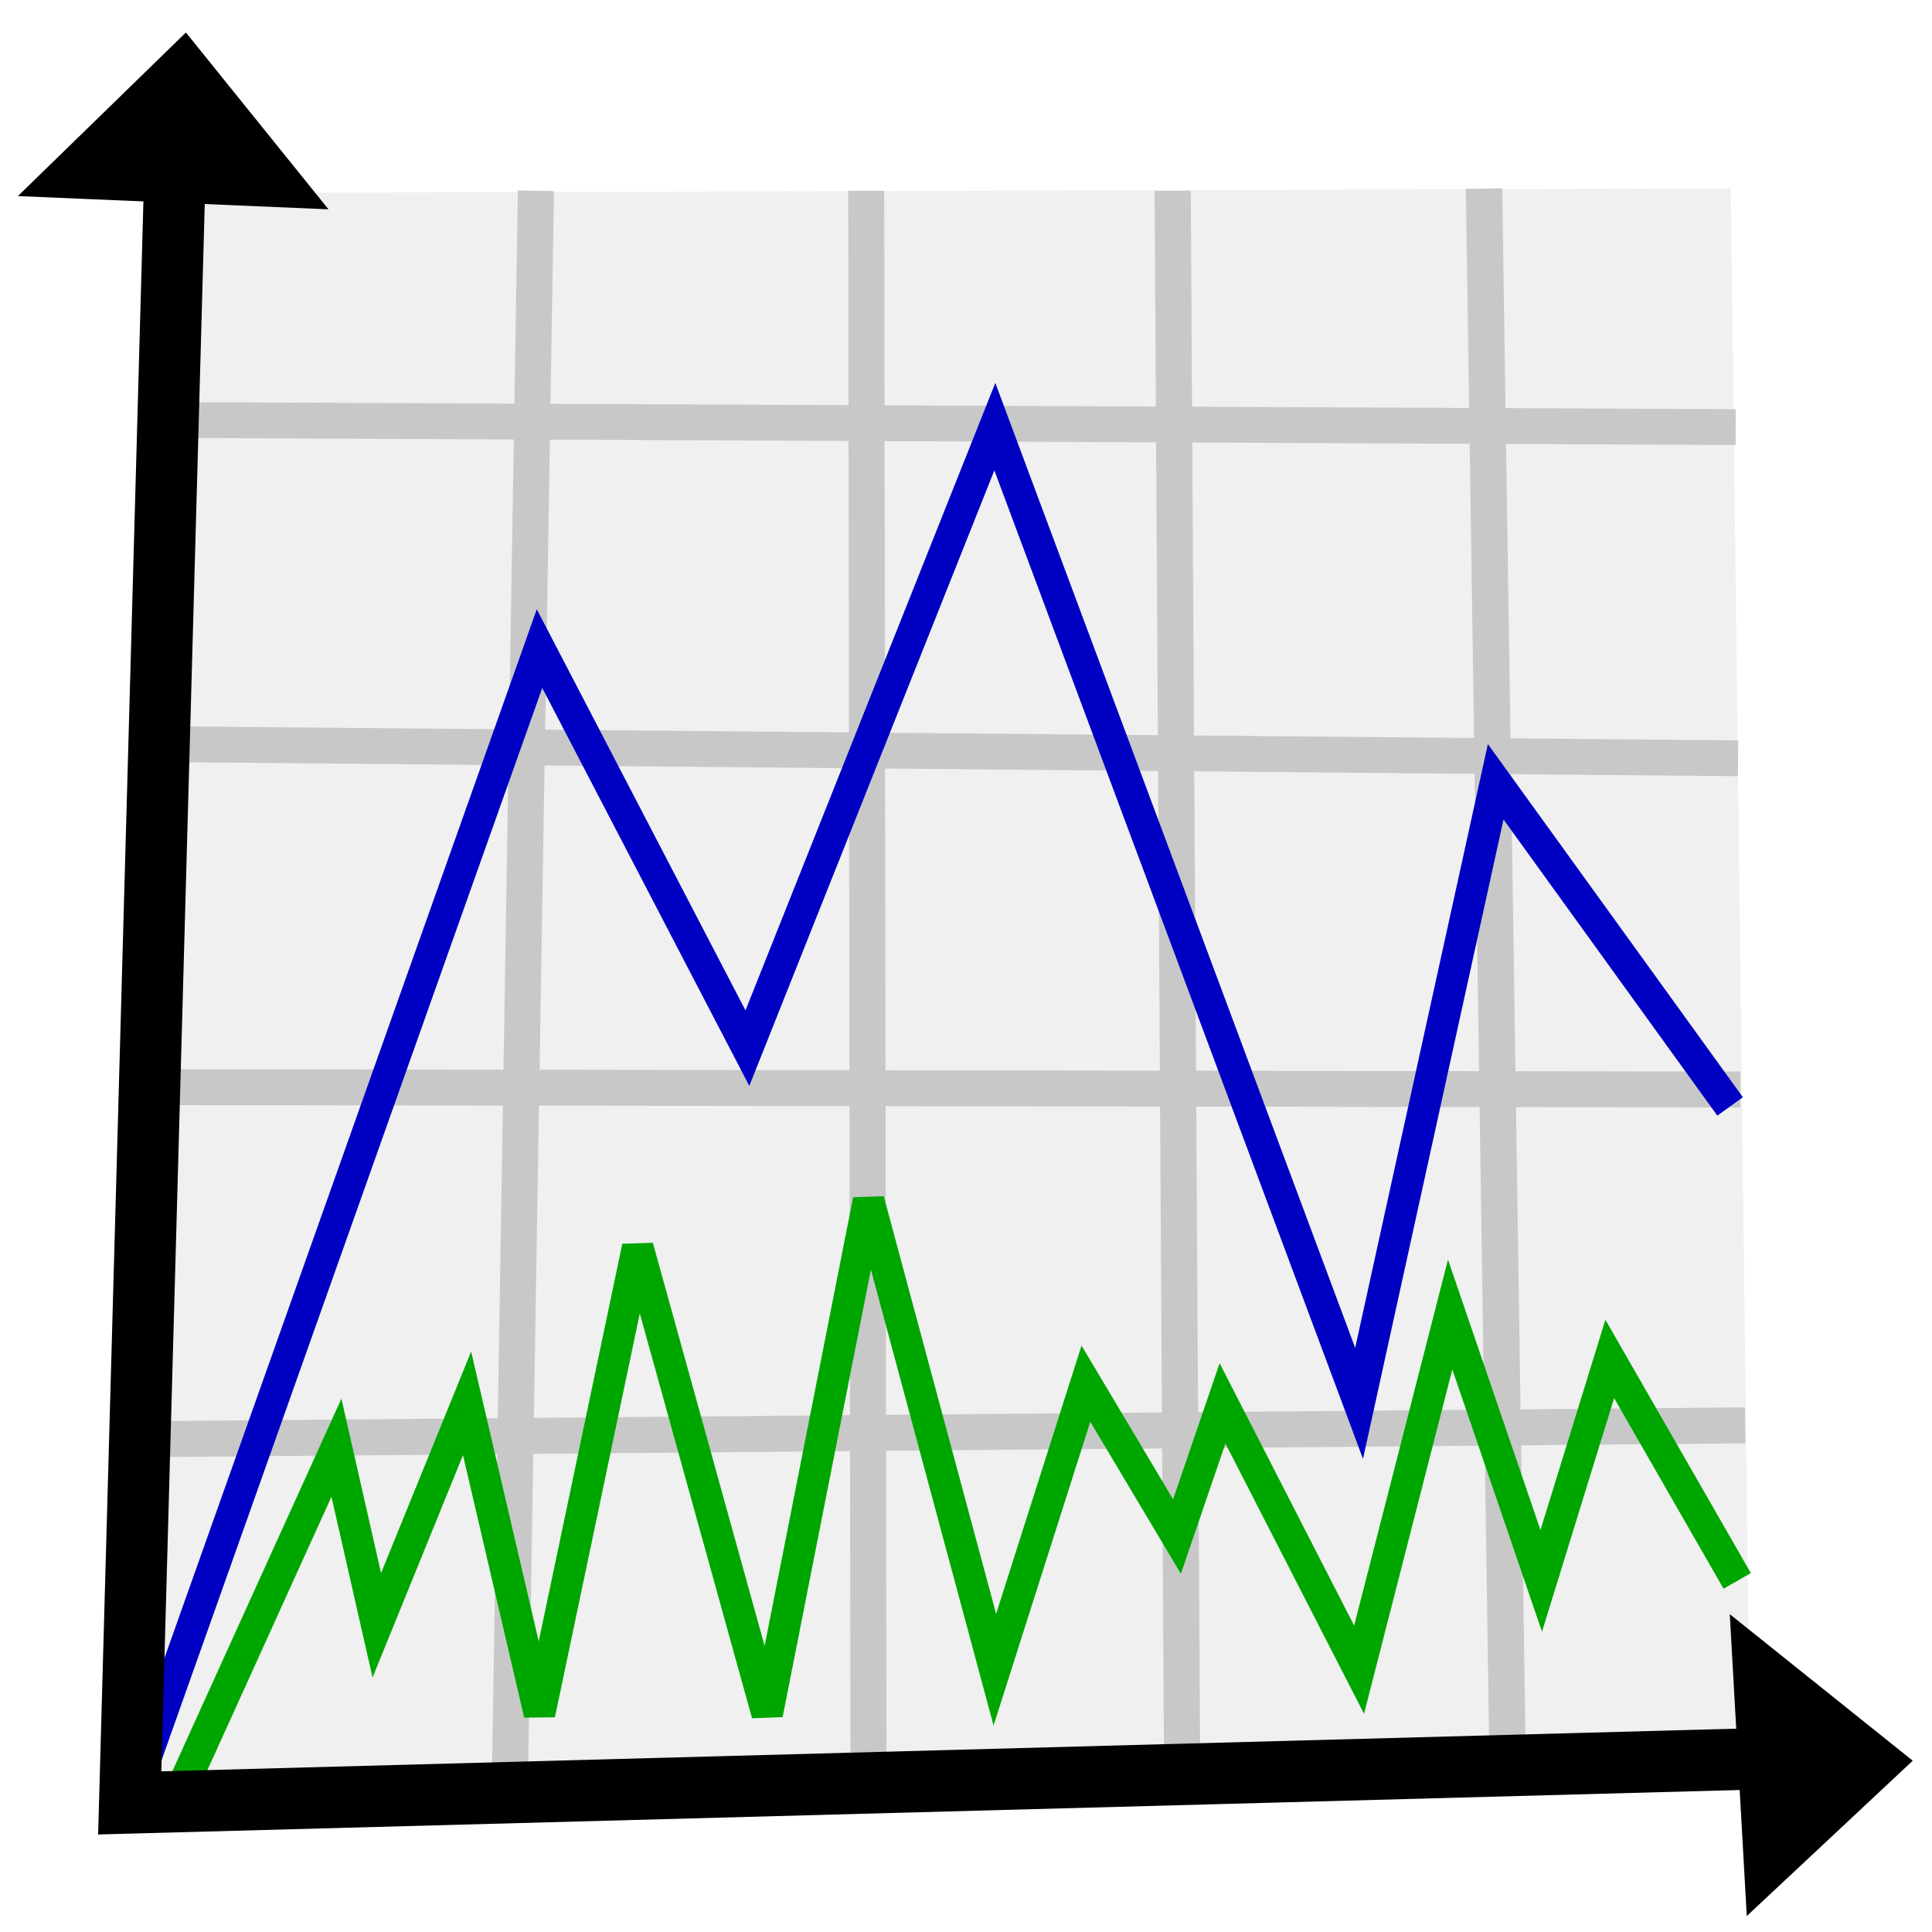
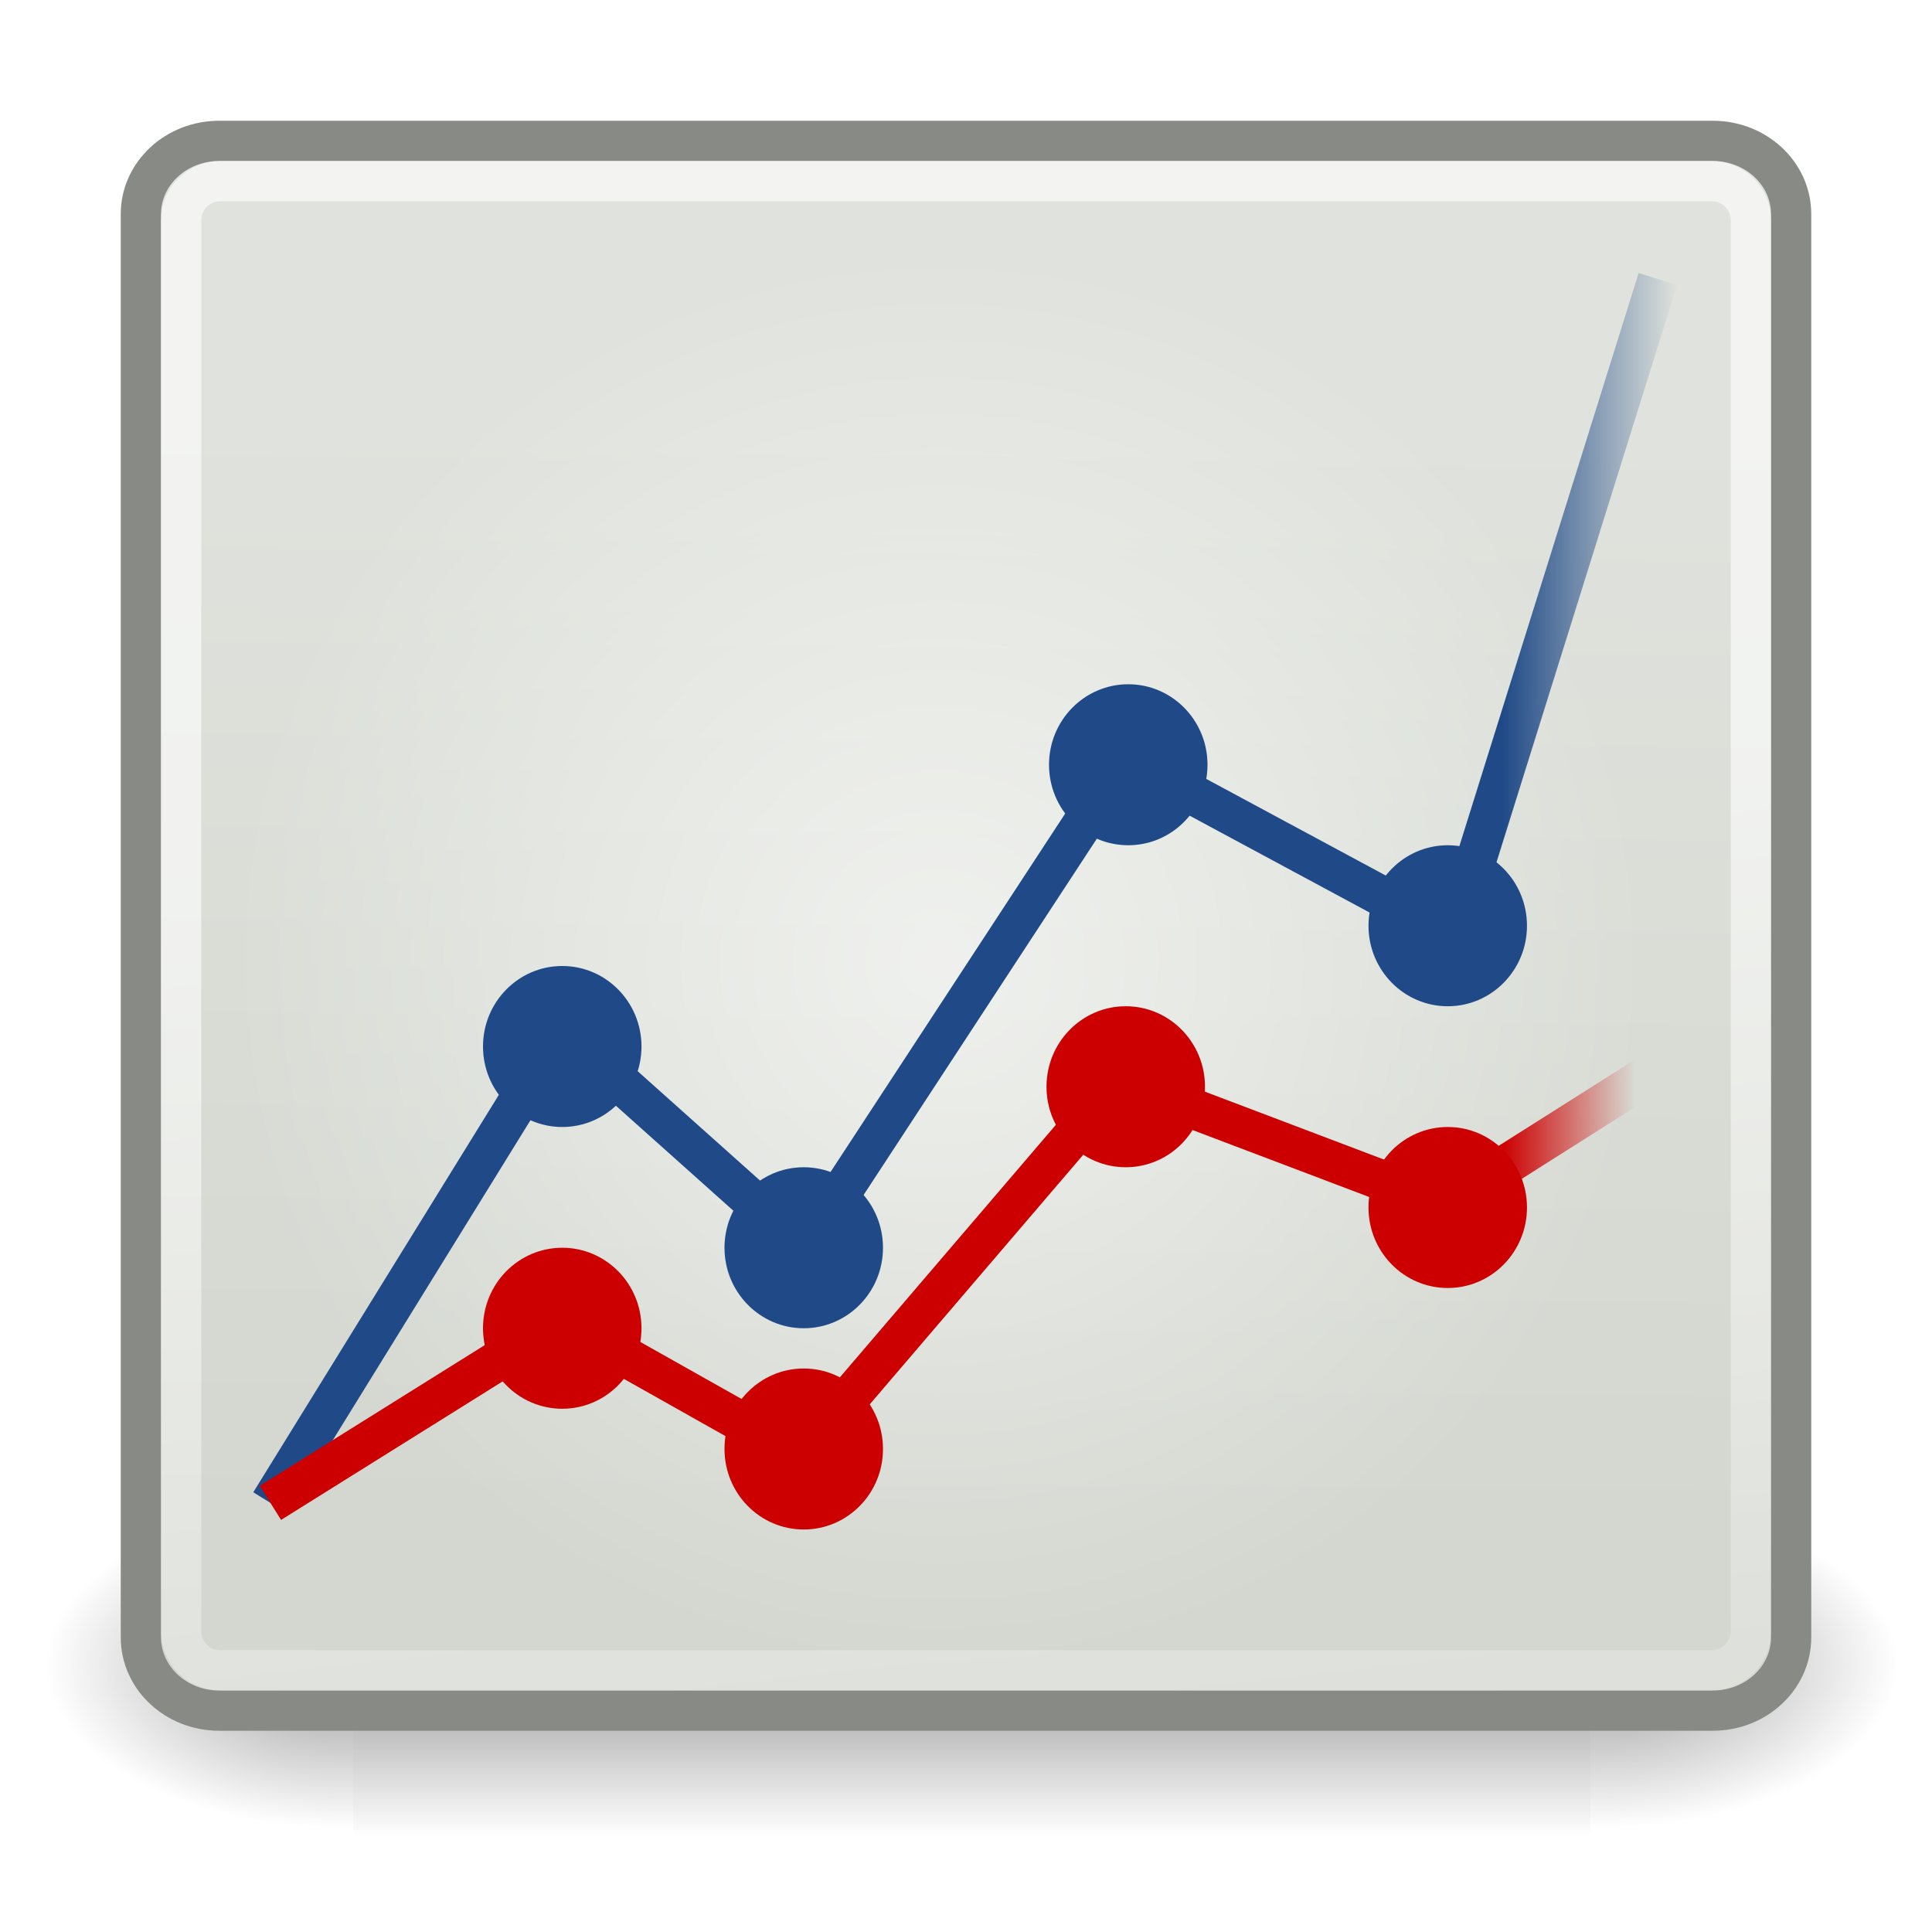
- <svg xmlns="http://www.w3.org/2000/svg" width="45" height="45" id="svg7380" version="1.0">
-   <defs id="defs7382" />
-   <g id="layer2" style="opacity:1;display:inline">
-     <g id="g20935" transform="matrix(1.191752,0,0,1.191752,-0.216464,-0.193687)">
-       <path id="path10062" d="M 3.507,3.937 L 34.01,3.845 L 34.382,34.385 L 2.764,35.489 L 3.507,3.937 z " style="fill:#f0f0f0;fill-opacity:1;fill-rule:nonzero;stroke:black;stroke-width:0;stroke-linecap:butt;stroke-linejoin:miter;stroke-miterlimit:4;stroke-dasharray:none;stroke-opacity:1" />
-       <path id="path13608" d="M 3.459,8.371 L 34.105,8.51" style="fill:black;fill-opacity:1;fill-rule:evenodd;stroke:#c8c8c8;stroke-width:0.7;stroke-linecap:butt;stroke-linejoin:miter;stroke-miterlimit:4;stroke-dasharray:none;stroke-opacity:1" />
-       <path id="path13610" d="M 3.644,14.709 L 34.151,14.983" style="fill:black;fill-opacity:1;fill-rule:evenodd;stroke:#c8c8c8;stroke-width:0.7;stroke-linecap:butt;stroke-linejoin:miter;stroke-miterlimit:4;stroke-dasharray:none;stroke-opacity:1" />
-       <path id="path13612" d="M 3.413,21.41 L 34.196,21.456" style="fill:black;fill-opacity:1;fill-rule:evenodd;stroke:#c8c8c8;stroke-width:0.702;stroke-linecap:butt;stroke-linejoin:miter;stroke-miterlimit:4;stroke-dasharray:none;stroke-opacity:1" />
-       <path id="path13614" d="M 2.95,28.291 C 3.228,28.291 34.289,28.02 34.289,28.02" style="fill:black;fill-opacity:1;fill-rule:evenodd;stroke:#c8c8c8;stroke-width:0.703;stroke-linecap:butt;stroke-linejoin:miter;stroke-miterlimit:4;stroke-dasharray:none;stroke-opacity:1" />
-       <path id="path13616" d="M 10.656,3.891 L 10.147,34.945" style="fill:black;fill-opacity:1;fill-rule:evenodd;stroke:#c8c8c8;stroke-width:0.705;stroke-linecap:butt;stroke-linejoin:miter;stroke-miterlimit:4;stroke-dasharray:none;stroke-opacity:1" />
-       <path id="path13618" d="M 17.111,3.891 L 17.156,34.719" style="fill:black;fill-opacity:1;fill-rule:evenodd;stroke:#c8c8c8;stroke-width:0.704;stroke-linecap:butt;stroke-linejoin:miter;stroke-miterlimit:4;stroke-dasharray:none;stroke-opacity:1" />
-       <path id="path13620" d="M 23.101,3.892 L 23.284,34.491" style="fill:black;fill-opacity:1;fill-rule:evenodd;stroke:#c8c8c8;stroke-width:0.707;stroke-linecap:butt;stroke-linejoin:miter;stroke-miterlimit:4;stroke-dasharray:none;stroke-opacity:1" />
-       <path id="path13622" d="M 29.186,3.849 L 29.642,34.263" style="fill:black;fill-opacity:1;fill-rule:evenodd;stroke:#c8c8c8;stroke-width:0.711;stroke-linecap:butt;stroke-linejoin:miter;stroke-miterlimit:4;stroke-dasharray:none;stroke-opacity:1" />
-       <path id="path7403" d="M 3.607,35.399 L 6.757,28.457 L 7.546,31.928 L 9.31,27.59 L 10.726,33.663 L 12.645,24.534 L 15.176,33.663 L 17.157,23.621 L 19.625,32.796 L 21.405,27.205 L 23.185,30.193 L 24.075,27.59 L 26.744,32.796 L 28.524,25.854 L 30.304,31.06 L 31.643,26.722 L 34.134,31.06" style="fill:none;fill-opacity:1;fill-rule:evenodd;stroke:#00a600;stroke-width:0.615;stroke-linecap:butt;stroke-linejoin:miter;stroke-miterlimit:4;stroke-dasharray:none;stroke-opacity:1" />
-       <path id="path8290" d="M 2.717,35.399 L 10.726,12.839 L 14.789,20.648 L 19.625,8.501 L 26.744,27.59 L 29.414,15.442 L 33.995,21.787" style="fill:none;fill-rule:evenodd;stroke:#0000c2;stroke-width:0.615;stroke-linecap:butt;stroke-linejoin:miter;stroke-miterlimit:4;stroke-dasharray:none;stroke-opacity:1" />
-       <path id="path7399" d="M 3.607,3.294 L 2.717,35.399 L 34.753,34.531" style="fill:none;fill-rule:evenodd;stroke:black;stroke-width:1.2;stroke-linecap:butt;stroke-linejoin:miter;stroke-miterlimit:4;stroke-dasharray:none;stroke-opacity:1" />
-       <path id="path10949" d="M 1.568,3.599 L 5.65,3.773 L 3.776,1.449 L 1.568,3.599 z " style="fill:black;fill-opacity:1;fill-rule:nonzero;stroke:black;stroke-width:0.879px;stroke-linecap:butt;stroke-linejoin:miter;stroke-opacity:1" />
-       <path id="path11836" d="M 34.483,32.669 L 34.707,36.647 L 36.894,34.6 L 34.483,32.669 z " style="fill:black;fill-opacity:1;fill-rule:nonzero;stroke:black;stroke-width:0.879px;stroke-linecap:butt;stroke-linejoin:miter;stroke-opacity:1;display:inline" />
+ <svg xmlns="http://www.w3.org/2000/svg" xmlns:xlink="http://www.w3.org/1999/xlink" width="48px" height="48px" id="svg4292">
+   <defs id="defs4294">
+     <linearGradient id="linearGradient5447">
+       <stop style="stop-color:white;stop-opacity:1;" offset="0" id="stop5449" />
+       <stop style="stop-color:white;stop-opacity:0;" offset="1" id="stop5451" />
+     </linearGradient>
+     <linearGradient id="linearGradient5421">
+       <stop style="stop-color:#c00;stop-opacity:1;" offset="0" id="stop5423" />
+       <stop style="stop-color:#c00;stop-opacity:0;" offset="1" id="stop5425" />
+     </linearGradient>
+     <linearGradient id="linearGradient5413">
+       <stop style="stop-color:#204a87;stop-opacity:1;" offset="0" id="stop5415" />
+       <stop style="stop-color:#204a87;stop-opacity:0;" offset="1" id="stop5417" />
+     </linearGradient>
+     <linearGradient id="linearGradient5401">
+       <stop style="stop-color:white;stop-opacity:1;" offset="0" id="stop5403" />
+       <stop style="stop-color:white;stop-opacity:0;" offset="1" id="stop5405" />
+     </linearGradient>
+     <linearGradient id="linearGradient5391">
+       <stop style="stop-color:#d3d7cf;stop-opacity:1;" offset="0" id="stop5393" />
+       <stop style="stop-color:#e0e3dd;stop-opacity:1;" offset="1" id="stop5395" />
+     </linearGradient>
+     <radialGradient xlink:href="#linearGradient5060" id="radialGradient5031" gradientUnits="userSpaceOnUse" gradientTransform="matrix(-2.774389,0,0,1.969706,112.7623,-872.8854)" cx="605.714" cy="486.648" fx="605.714" fy="486.648" r="117.143" />
+     <linearGradient id="linearGradient5060">
+       <stop style="stop-color:black;stop-opacity:1;" offset="0" id="stop5062" />
+       <stop style="stop-color:black;stop-opacity:0;" offset="1" id="stop5064" />
+     </linearGradient>
+     <radialGradient xlink:href="#linearGradient5060" id="radialGradient5029" gradientUnits="userSpaceOnUse" gradientTransform="matrix(2.774389,0,0,1.969706,-1891.633,-872.8854)" cx="605.714" cy="486.648" fx="605.714" fy="486.648" r="117.143" />
+     <linearGradient id="linearGradient5048">
+       <stop style="stop-color:black;stop-opacity:0;" offset="0" id="stop5050" />
+       <stop id="stop5056" offset="0.5" style="stop-color:black;stop-opacity:1;" />
+       <stop style="stop-color:black;stop-opacity:0;" offset="1" id="stop5052" />
+     </linearGradient>
+     <linearGradient xlink:href="#linearGradient5048" id="linearGradient5027" gradientUnits="userSpaceOnUse" gradientTransform="matrix(2.774389,0,0,1.969706,-1892.179,-872.8854)" x1="302.857" y1="366.648" x2="302.857" y2="609.505" />
+     <linearGradient xlink:href="#linearGradient5391" id="linearGradient5397" x1="27" y1="40" x2="27.25" y2="12.375" gradientUnits="userSpaceOnUse" gradientTransform="translate(0,-2)" />
+     <linearGradient xlink:href="#linearGradient5401" id="linearGradient5407" x1="4" y1="25" x2="8.125" y2="62.875" gradientUnits="userSpaceOnUse" gradientTransform="translate(0,-2)" />
+     <linearGradient xlink:href="#linearGradient5413" id="linearGradient5419" x1="37.33" y1="24.135" x2="41.689" y2="24.135" gradientUnits="userSpaceOnUse" gradientTransform="translate(0,-2)" />
+     <linearGradient xlink:href="#linearGradient5421" id="linearGradient5427" x1="37.33" y1="33.946" x2="40.628" y2="33.946" gradientUnits="userSpaceOnUse" gradientTransform="translate(0,-2)" />
+     <radialGradient xlink:href="#linearGradient5447" id="radialGradient5453" cx="21.92" cy="24.842" fx="21.92" fy="24.842" r="14.319" gradientUnits="userSpaceOnUse" />
+   </defs>
+   <g id="layer1">
+     <g style="display:inline" id="g5022" transform="matrix(2.294503e-2,0,0,1.760266e-2,44.55078,39.84629)">
+       <rect y="-150.697" x="-1559.252" height="478.357" width="1339.633" id="rect4173" style="opacity:0.402;color:black;fill:url(#linearGradient5027);fill-opacity:1;fill-rule:nonzero;stroke:none;stroke-width:1;stroke-linecap:round;stroke-linejoin:miter;marker:none;marker-start:none;marker-mid:none;marker-end:none;stroke-miterlimit:4;stroke-dasharray:none;stroke-dashoffset:0;stroke-opacity:1;visibility:visible;display:inline;overflow:visible" />
+       <path id="path5058" d="M -219.619,-150.68 C -219.619,-150.68 -219.619,327.65 -219.619,327.65 C -76.745,328.551 125.781,220.481 125.781,88.454 C 125.781,-43.572 -33.655,-150.68 -219.619,-150.68 z " style="opacity:0.402;color:black;fill:url(#radialGradient5029);fill-opacity:1;fill-rule:nonzero;stroke:none;stroke-width:1;stroke-linecap:round;stroke-linejoin:miter;marker:none;marker-start:none;marker-mid:none;marker-end:none;stroke-miterlimit:4;stroke-dasharray:none;stroke-dashoffset:0;stroke-opacity:1;visibility:visible;display:inline;overflow:visible" />
+       <path style="opacity:0.402;color:black;fill:url(#radialGradient5031);fill-opacity:1;fill-rule:nonzero;stroke:none;stroke-width:1;stroke-linecap:round;stroke-linejoin:miter;marker:none;marker-start:none;marker-mid:none;marker-end:none;stroke-miterlimit:4;stroke-dasharray:none;stroke-dashoffset:0;stroke-opacity:1;visibility:visible;display:inline;overflow:visible" d="M -1559.252,-150.68 C -1559.252,-150.68 -1559.252,327.65 -1559.252,327.65 C -1702.127,328.551 -1904.652,220.481 -1904.652,88.454 C -1904.652,-43.572 -1745.216,-150.68 -1559.252,-150.68 z " id="path5018" />
    </g>
+     <rect style="opacity:1;color:black;fill:url(#linearGradient5397);fill-opacity:1;fill-rule:nonzero;stroke:#888a85;stroke-width:1;stroke-linecap:round;stroke-linejoin:round;marker:none;marker-start:none;marker-mid:none;marker-end:none;stroke-miterlimit:4;stroke-dasharray:none;stroke-dashoffset:0;stroke-opacity:1;visibility:visible;display:inline;overflow:visible" id="rect4297" width="41" height="39" x="3.5" y="3.5" rx="1.946" ry="1.818" />
+     <path style="opacity:0.577;color:black;fill:url(#radialGradient5453);fill-opacity:1;fill-rule:nonzero;stroke:none;stroke-width:1;stroke-linecap:round;stroke-linejoin:round;marker:none;marker-start:none;marker-mid:none;marker-end:none;stroke-miterlimit:4;stroke-dasharray:none;stroke-dashoffset:0;stroke-opacity:1;visibility:visible;display:inline;overflow:visible" id="path5445" d="M 36.239 24.842 A 14.319 14.319 0 1 1  7.601,24.842 A 14.319 14.319 0 1 1  36.239 24.842 z" transform="matrix(1.234568,0,0,1.234568,-3.727587,-6.766535)" />
+     <rect ry="0.975" rx="0.975" y="4.5" x="4.5" height="37" width="39" id="rect5399" style="opacity:0.6;color:black;fill:none;fill-opacity:1;fill-rule:nonzero;stroke:url(#linearGradient5407);stroke-width:1;stroke-linecap:round;stroke-linejoin:round;marker:none;marker-start:none;marker-mid:none;marker-end:none;stroke-miterlimit:4;stroke-dasharray:none;stroke-dashoffset:0;stroke-opacity:1;visibility:visible;display:inline;overflow:visible" />
+     <path style="fill:none;fill-rule:evenodd;stroke:url(#linearGradient5419);stroke-width:1px;stroke-linecap:butt;stroke-linejoin:miter;stroke-opacity:1" d="M 6.718,37.338 L 13.966,25.607 L 20,31 L 27.961,18.839 L 36.095,23.217 L 41.189,6.932" id="path5409" />
+     <path id="path5411" d="M 6.718,37.338 L 13.954,32.814 L 19.875,36.148 L 27.823,26.856 L 35.886,29.913 L 41.189,26.555" style="fill:none;fill-rule:evenodd;stroke:url(#linearGradient5427);stroke-width:1px;stroke-linecap:butt;stroke-linejoin:miter;stroke-opacity:1" />
+     <path style="opacity:1;color:black;fill:#204a87;fill-opacity:1;fill-rule:nonzero;stroke:none;stroke-width:1;stroke-linecap:round;stroke-linejoin:round;marker:none;marker-start:none;marker-mid:none;marker-end:none;stroke-miterlimit:4;stroke-dasharray:none;stroke-dashoffset:0;stroke-opacity:1;visibility:visible;display:inline;overflow:visible" id="path5429" d="M 15.375 27.25 A 1.625 1.625 0 1 1  12.125,27.25 A 1.625 1.625 0 1 1  15.375 27.25 z" transform="matrix(1.211539,0,0,1.230769,-2.68991,-7.538455)" />
+     <path transform="matrix(1.211539,0,0,1.230769,3.31009,-2.538455)" d="M 15.375 27.25 A 1.625 1.625 0 1 1  12.125,27.25 A 1.625 1.625 0 1 1  15.375 27.25 z" id="path5431" style="opacity:1;color:black;fill:#204a87;fill-opacity:1;fill-rule:nonzero;stroke:none;stroke-width:1;stroke-linecap:round;stroke-linejoin:round;marker:none;marker-start:none;marker-mid:none;marker-end:none;stroke-miterlimit:4;stroke-dasharray:none;stroke-dashoffset:0;stroke-opacity:1;visibility:visible;display:inline;overflow:visible" />
+     <path style="opacity:1;color:black;fill:#204a87;fill-opacity:1;fill-rule:nonzero;stroke:none;stroke-width:1;stroke-linecap:round;stroke-linejoin:round;marker:none;marker-start:none;marker-mid:none;marker-end:none;stroke-miterlimit:4;stroke-dasharray:none;stroke-dashoffset:0;stroke-opacity:1;visibility:visible;display:inline;overflow:visible" id="path5433" d="M 15.375 27.25 A 1.625 1.625 0 1 1  12.125,27.25 A 1.625 1.625 0 1 1  15.375 27.25 z" transform="matrix(1.211539,0,0,1.230769,11.37259,-14.53846)" />
+     <path transform="matrix(1.211539,0,0,1.230769,19.31009,-10.53845)" d="M 15.375 27.25 A 1.625 1.625 0 1 1  12.125,27.25 A 1.625 1.625 0 1 1  15.375 27.25 z" id="path5435" style="opacity:1;color:black;fill:#204a87;fill-opacity:1;fill-rule:nonzero;stroke:none;stroke-width:1;stroke-linecap:round;stroke-linejoin:round;marker:none;marker-start:none;marker-mid:none;marker-end:none;stroke-miterlimit:4;stroke-dasharray:none;stroke-dashoffset:0;stroke-opacity:1;visibility:visible;display:inline;overflow:visible" />
+     <path transform="matrix(1.211539,0,0,1.230769,-2.68991,-0.538455)" d="M 15.375 27.25 A 1.625 1.625 0 1 1  12.125,27.25 A 1.625 1.625 0 1 1  15.375 27.25 z" id="path5437" style="opacity:1;color:black;fill:#c00;fill-opacity:1;fill-rule:nonzero;stroke:none;stroke-width:1;stroke-linecap:round;stroke-linejoin:round;marker:none;marker-start:none;marker-mid:none;marker-end:none;stroke-miterlimit:4;stroke-dasharray:none;stroke-dashoffset:0;stroke-opacity:1;visibility:visible;display:inline;overflow:visible" />
+     <path style="opacity:1;color:black;fill:#c00;fill-opacity:1;fill-rule:nonzero;stroke:none;stroke-width:1;stroke-linecap:round;stroke-linejoin:round;marker:none;marker-start:none;marker-mid:none;marker-end:none;stroke-miterlimit:4;stroke-dasharray:none;stroke-dashoffset:0;stroke-opacity:1;visibility:visible;display:inline;overflow:visible" id="path5439" d="M 15.375 27.25 A 1.625 1.625 0 1 1  12.125,27.25 A 1.625 1.625 0 1 1  15.375 27.25 z" transform="matrix(1.211539,0,0,1.230769,3.31009,2.461545)" />
+     <path transform="matrix(1.211539,0,0,1.230769,11.31009,-6.538455)" d="M 15.375 27.25 A 1.625 1.625 0 1 1  12.125,27.25 A 1.625 1.625 0 1 1  15.375 27.25 z" id="path5441" style="opacity:1;color:black;fill:#c00;fill-opacity:1;fill-rule:nonzero;stroke:none;stroke-width:1;stroke-linecap:round;stroke-linejoin:round;marker:none;marker-start:none;marker-mid:none;marker-end:none;stroke-miterlimit:4;stroke-dasharray:none;stroke-dashoffset:0;stroke-opacity:1;visibility:visible;display:inline;overflow:visible" />
+     <path style="opacity:1;color:black;fill:#c00;fill-opacity:1;fill-rule:nonzero;stroke:none;stroke-width:1;stroke-linecap:round;stroke-linejoin:round;marker:none;marker-start:none;marker-mid:none;marker-end:none;stroke-miterlimit:4;stroke-dasharray:none;stroke-dashoffset:0;stroke-opacity:1;visibility:visible;display:inline;overflow:visible" id="path5443" d="M 15.375 27.25 A 1.625 1.625 0 1 1  12.125,27.25 A 1.625 1.625 0 1 1  15.375 27.25 z" transform="matrix(1.211539,0,0,1.230769,19.31009,-3.538455)" />
  </g>
</svg>
